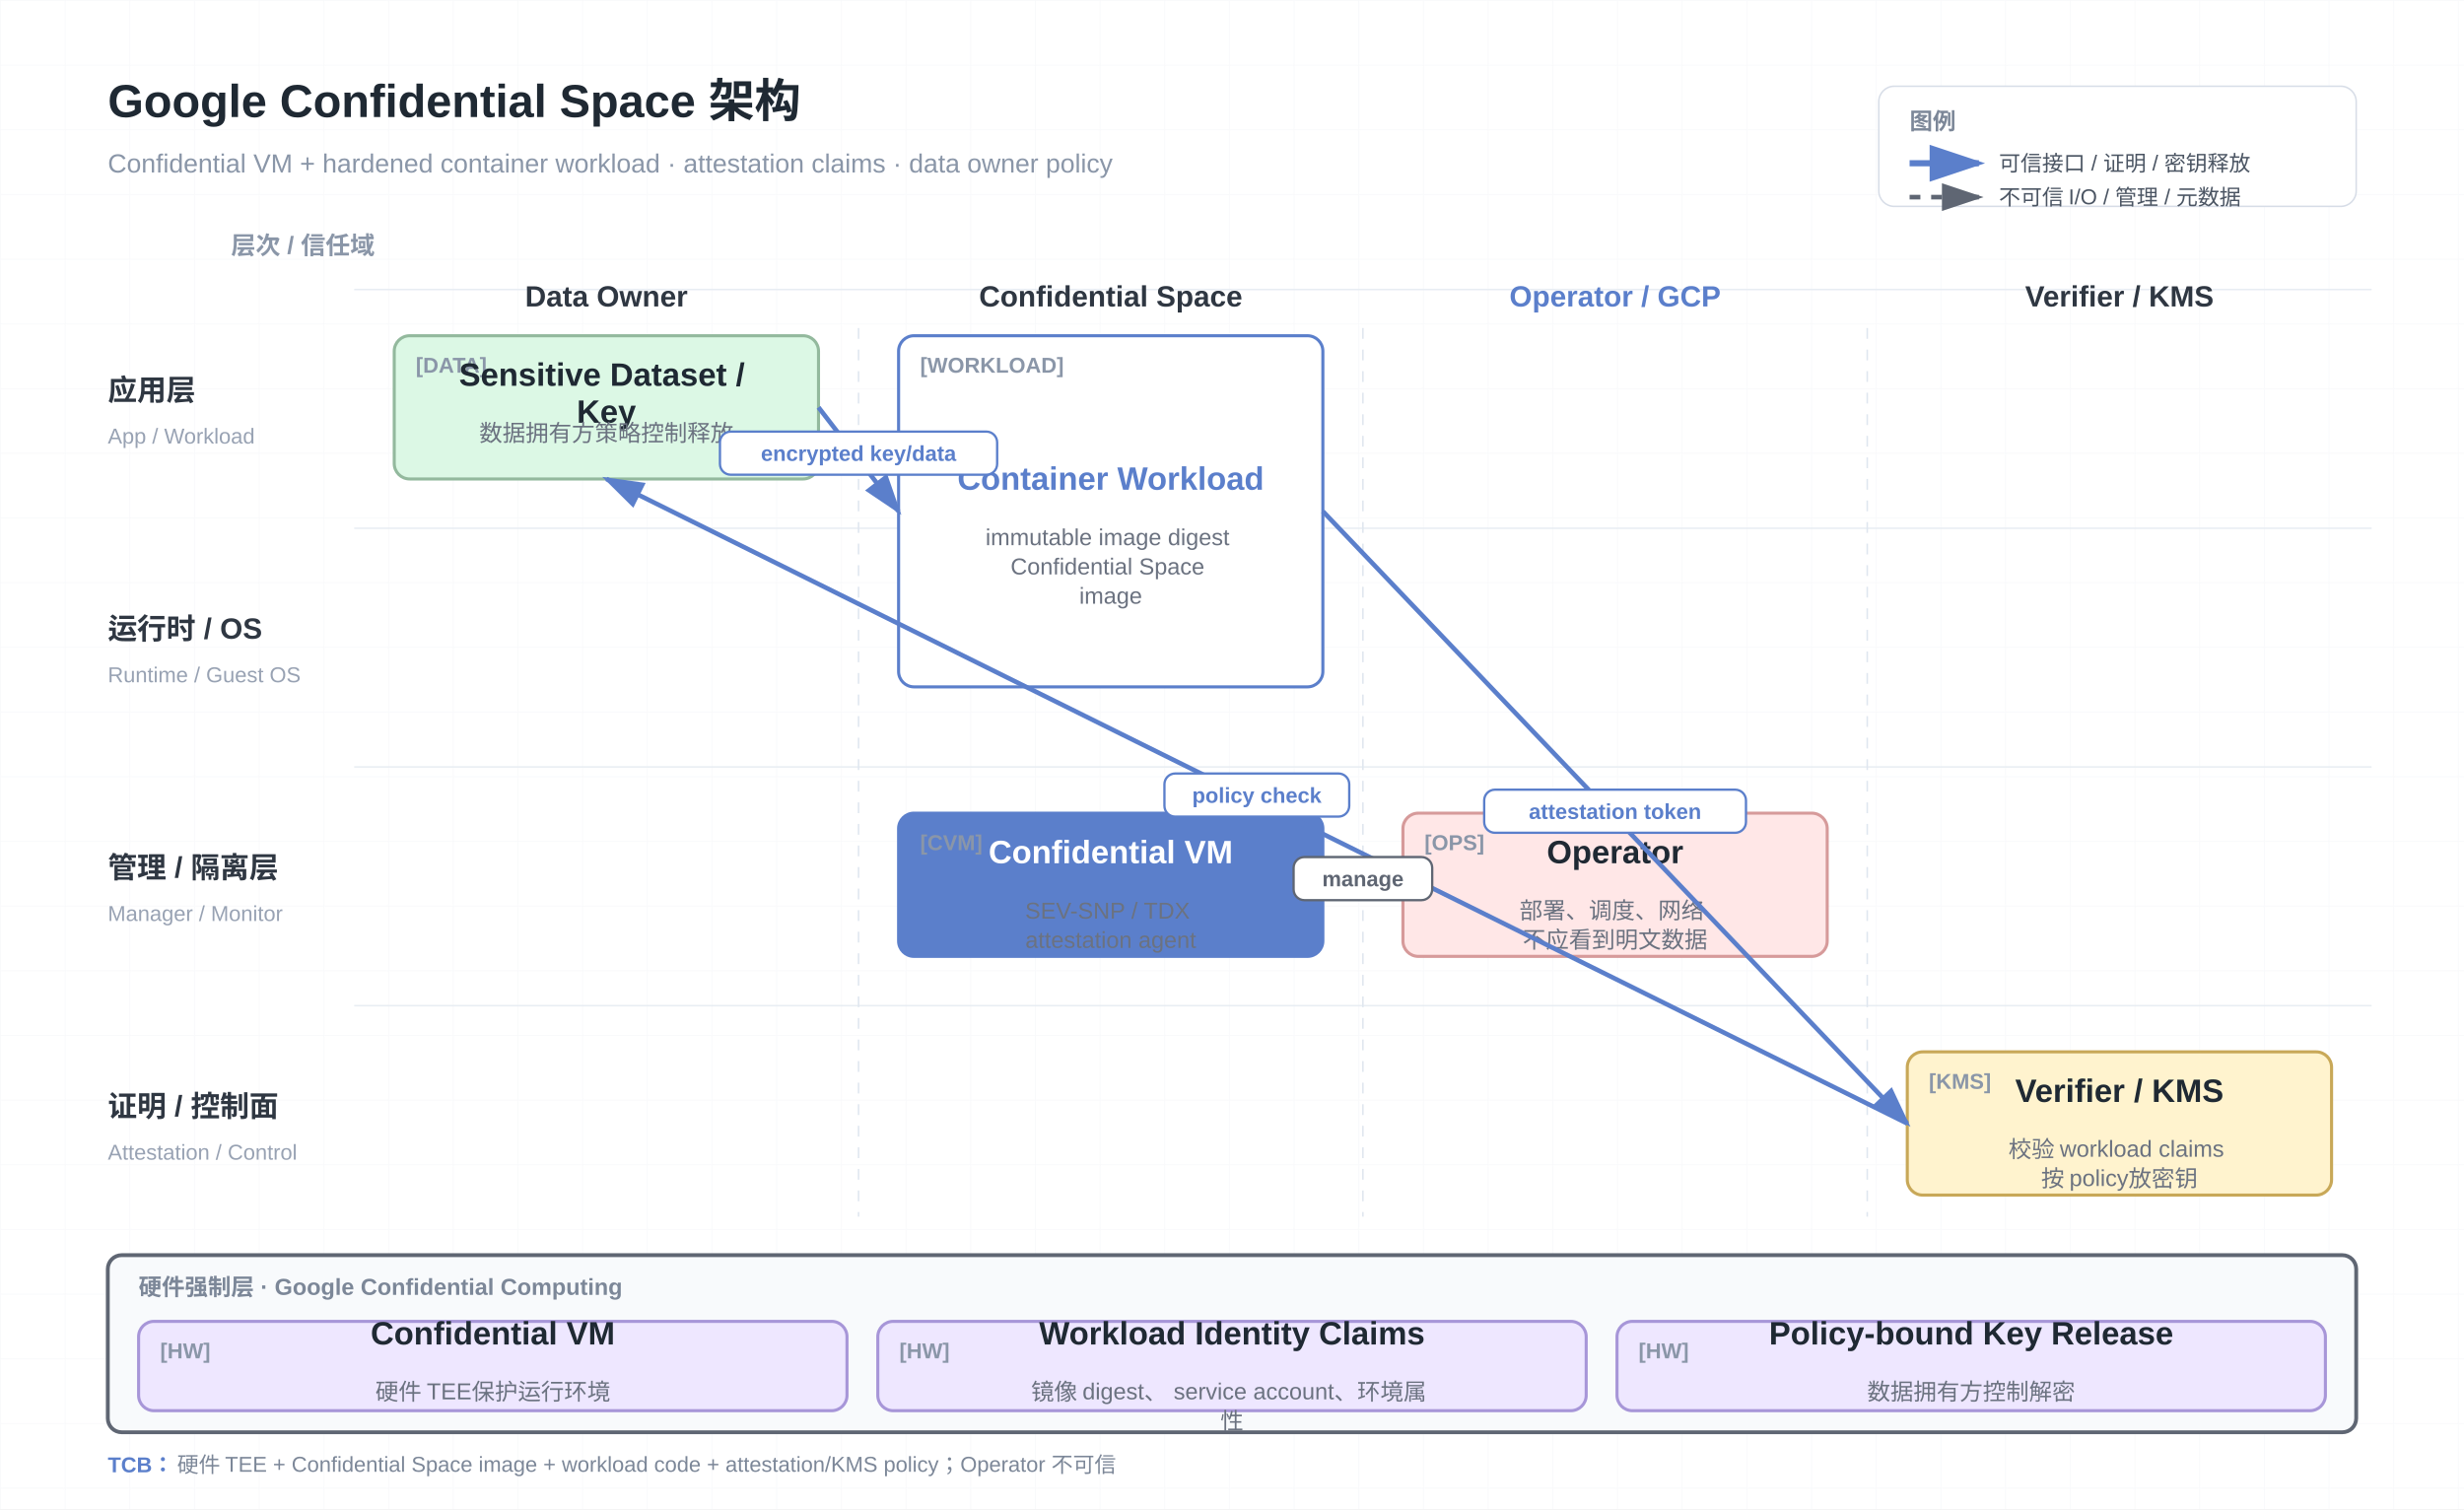
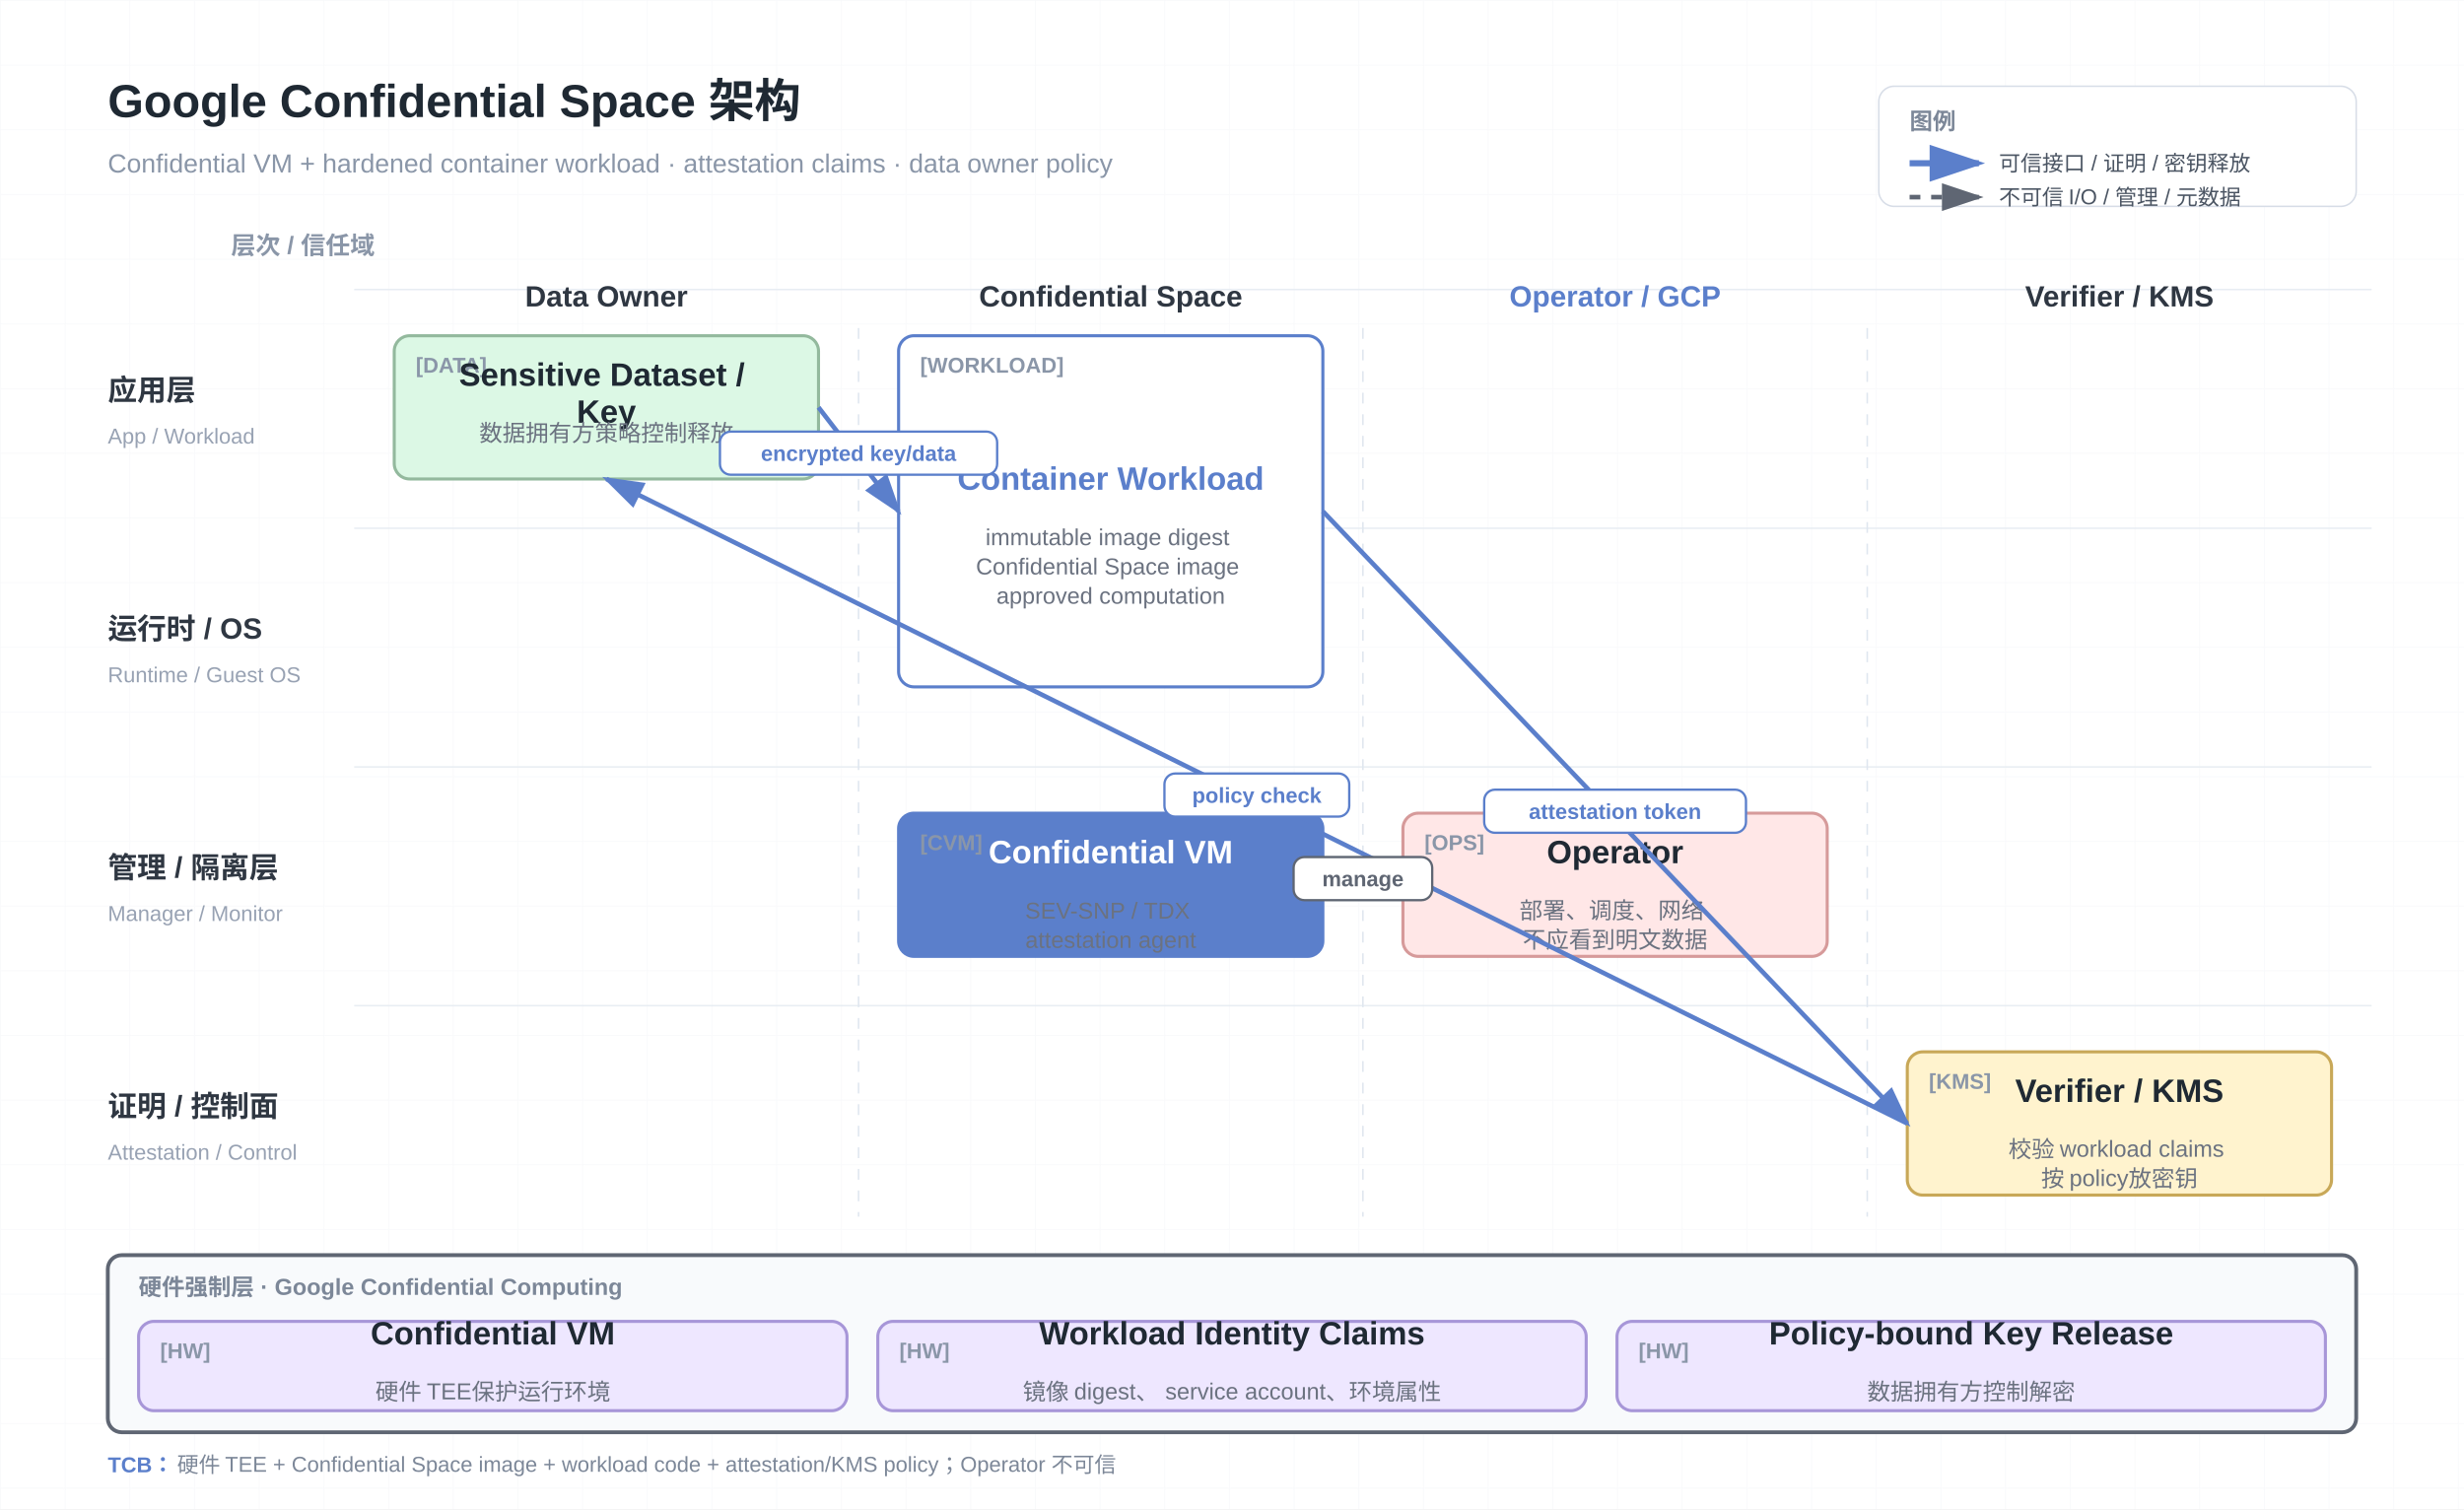
<svg xmlns="http://www.w3.org/2000/svg" width="1600" height="980" viewBox="0 0 1600 980">
  <defs>
    <marker id="arrowBlue" markerWidth="10" markerHeight="10" refX="8" refY="3" orient="auto" markerUnits="strokeWidth">
      <path d="M0,0 L0,6 L9,3 z" fill="#5b7fcb" />
    </marker>
    <marker id="arrowGray" markerWidth="10" markerHeight="10" refX="8" refY="3" orient="auto" markerUnits="strokeWidth">
      <path d="M0,0 L0,6 L9,3 z" fill="#5f6673" />
    </marker>
    <pattern id="grid" width="42" height="42" patternUnits="userSpaceOnUse">
      <path d="M42 0H0V42" fill="none" stroke="#f2f4f7" stroke-width="1" />
    </pattern>
  </defs>
  <rect width="1600" height="980" fill="#ffffff" />
  <rect width="1600" height="980" fill="url(#grid)" opacity="0.55" />
  <style>text{font-family:-apple-system,BlinkMacSystemFont,'Segoe UI','PingFang SC','Microsoft YaHei',Arial,sans-serif;}</style>
  <text x="70" y="76" font-size="30" font-weight="800" fill="#1f2933">Google Confidential Space 架构</text>
  <text x="70" y="112" font-size="17" fill="#8a96a8">Confidential VM + hardened container workload · attestation claims · data owner policy</text>
  <rect x="1220" y="56" width="310" height="78" rx="10" fill="#ffffff" stroke="#d7dde7" />
  <text x="1240" y="84" font-size="15" fill="#7c8798" font-weight="700">图例</text>
  <line x1="1240" y1="106" x2="1285" y2="106" stroke="#5b7fcb" stroke-width="4" marker-end="url(#arrowBlue)" />
  <text x="1298" y="111" font-size="14" fill="#4b5563">可信接口 / 证明 / 密钥释放</text>
  <line x1="1240" y1="128" x2="1285" y2="128" stroke="#5f6673" stroke-width="3" stroke-dasharray="7 7" marker-end="url(#arrowGray)" />
  <text x="1298" y="133" font-size="14" fill="#4b5563">不可信 I/O / 管理 / 元数据</text>
  <text x="150" y="165" font-size="16" fill="#8a96a8" font-weight="700">层次 / 信任域</text>
  <line x1="230" y1="188" x2="1540" y2="188" stroke="#e8edf3" />
  <text x="70" y="260" text-anchor="start" font-size="19" font-weight="800" fill="#2f3742">
    <tspan x="70" dy="0">应用层</tspan>
  </text>
  <text x="70" y="288" text-anchor="start" font-size="14" font-weight="500" fill="#98a2b3">
    <tspan x="70" dy="0">App / Workload</tspan>
  </text>
  <line x1="230" y1="343" x2="1540" y2="343" stroke="#e8edf3" />
  <text x="70" y="415" text-anchor="start" font-size="19" font-weight="800" fill="#2f3742">
    <tspan x="70" dy="0">运行时 / OS</tspan>
  </text>
  <text x="70" y="443" text-anchor="start" font-size="14" font-weight="500" fill="#98a2b3">
    <tspan x="70" dy="0">Runtime / Guest OS</tspan>
  </text>
  <line x1="230" y1="498" x2="1540" y2="498" stroke="#e8edf3" />
  <text x="70" y="570" text-anchor="start" font-size="19" font-weight="800" fill="#2f3742">
    <tspan x="70" dy="0">管理 / 隔离层</tspan>
  </text>
  <text x="70" y="598" text-anchor="start" font-size="14" font-weight="500" fill="#98a2b3">
    <tspan x="70" dy="0">Manager / Monitor</tspan>
  </text>
  <line x1="230" y1="653" x2="1540" y2="653" stroke="#e8edf3" />
  <text x="70" y="725" text-anchor="start" font-size="19" font-weight="800" fill="#2f3742">
    <tspan x="70" dy="0">证明 / 控制面</tspan>
  </text>
  <text x="70" y="753" text-anchor="start" font-size="14" font-weight="500" fill="#98a2b3">
    <tspan x="70" dy="0">Attestation / Control</tspan>
  </text>
  <text x="393.75" y="199" text-anchor="middle" font-size="19" font-weight="800" fill="#2f3742">Data Owner</text>
  <text x="721.25" y="199" text-anchor="middle" font-size="19" font-weight="800" fill="#2f3742">Confidential Space</text>
  <line x1="557.5" y1="213" x2="557.5" y2="790" stroke="#dfe6ef" stroke-width="1" stroke-dasharray="7 7" />
  <text x="1048.75" y="199" text-anchor="middle" font-size="19" font-weight="800" fill="#5b7fcb">Operator / GCP</text>
  <line x1="885.0" y1="213" x2="885.0" y2="790" stroke="#dfe6ef" stroke-width="1" stroke-dasharray="7 7" />
  <text x="1376.25" y="199" text-anchor="middle" font-size="19" font-weight="800" fill="#2f3742">Verifier / KMS</text>
  <line x1="1212.5" y1="213" x2="1212.5" y2="790" stroke="#dfe6ef" stroke-width="1" stroke-dasharray="7 7" />
  <rect x="256.0" y="218" width="275.5" height="93" rx="10" fill="#dcf8e5" stroke="#93b99d" stroke-width="2" />
  <text x="270.0" y="242" font-size="14" fill="#8a96a8" font-weight="600">[DATA]</text>
  <text x="393.75" y="250.5" text-anchor="middle" font-size="21" font-weight="700" fill="#1f2933">
    <tspan x="393.75" dy="0">Sensitive Dataset /</tspan>
    <tspan x="393.75" dy="24">Key</tspan>
  </text>
  <text x="393.75" y="286.5" text-anchor="middle" font-size="15" font-weight="500" fill="#6b7280">
    <tspan x="393.75" dy="0">数据拥有方策略控制释放</tspan>
  </text>
  <rect x="583.5" y="218" width="275.5" height="228" rx="10" fill="#ffffff" stroke="#5b7fcb" stroke-width="2" />
  <text x="597.5" y="242" font-size="14" fill="#8a96a8" font-weight="600">[WORKLOAD]</text>
  <text x="721.25" y="318.0" text-anchor="middle" font-size="21" font-weight="700" fill="#5b7fcb">
    <tspan x="721.25" dy="0">Container Workload</tspan>
  </text>
  <text x="721.25" y="354.0" text-anchor="middle" font-size="15" font-weight="500" fill="#6b7280">
    <tspan x="721.25" dy="0">immutable image digest</tspan>
-     <tspan x="721.25" dy="19">Confidential Space</tspan>
-     <tspan x="721.25" dy="19">image</tspan>
+     <tspan x="721.25" dy="19">Confidential Space image</tspan>
+     <tspan x="721.25" dy="19">approved computation</tspan>
  </text>
  <rect x="583.5" y="528" width="275.5" height="93" rx="10" fill="#5b7fcb" stroke="#5b7fcb" stroke-width="2" />
  <text x="597.5" y="552" font-size="14" fill="#8a96a8" font-weight="600">[CVM]</text>
  <text x="721.25" y="560.5" text-anchor="middle" font-size="21" font-weight="700" fill="#ffffff">
    <tspan x="721.25" dy="0">Confidential VM</tspan>
  </text>
  <text x="721.25" y="596.5" text-anchor="middle" font-size="15" font-weight="500" fill="#6b7280">
    <tspan x="721.25" dy="0">SEV-SNP / TDX</tspan>
    <tspan x="721.25" dy="19">attestation agent</tspan>
  </text>
  <rect x="911.0" y="528" width="275.5" height="93" rx="10" fill="#ffe7e7" stroke="#d69a9a" stroke-width="2" />
  <text x="925.0" y="552" font-size="14" fill="#8a96a8" font-weight="600">[OPS]</text>
  <text x="1048.75" y="560.5" text-anchor="middle" font-size="21" font-weight="700" fill="#1f2933">
    <tspan x="1048.75" dy="0">Operator</tspan>
  </text>
  <text x="1048.75" y="596.5" text-anchor="middle" font-size="15" font-weight="500" fill="#6b7280">
    <tspan x="1048.75" dy="0">部署、调度、网络</tspan>
    <tspan x="1048.75" dy="19">不应看到明文数据</tspan>
  </text>
  <rect x="1238.5" y="683" width="275.5" height="93" rx="10" fill="#fff3ce" stroke="#c8a858" stroke-width="2" />
  <text x="1252.5" y="707" font-size="14" fill="#8a96a8" font-weight="600">[KMS]</text>
  <text x="1376.25" y="715.5" text-anchor="middle" font-size="21" font-weight="700" fill="#1f2933">
    <tspan x="1376.25" dy="0">Verifier / KMS</tspan>
  </text>
  <text x="1376.25" y="751.5" text-anchor="middle" font-size="15" font-weight="500" fill="#6b7280">
    <tspan x="1376.25" dy="0">校验 workload claims</tspan>
    <tspan x="1376.25" dy="19">按 policy放密钥</tspan>
  </text>
  <line x1="859.0" y1="332.0" x2="1238.5" y2="729.5" stroke="#5b7fcb" stroke-width="3" marker-end="url(#arrowBlue)" />
  <rect x="963.75" y="512.75" width="170" height="28" rx="7" fill="white" stroke="#5b7fcb" stroke-width="1.5" />
  <text x="1048.75" y="531.75" text-anchor="middle" font-size="14" fill="#5b7fcb" font-weight="700">attestation token</text>
  <line x1="1238.5" y1="729.5" x2="393.75" y2="311" stroke="#5b7fcb" stroke-width="3" marker-end="url(#arrowBlue)" />
  <rect x="756.125" y="502.25" width="120" height="28" rx="7" fill="white" stroke="#5b7fcb" stroke-width="1.5" />
  <text x="816.125" y="521.25" text-anchor="middle" font-size="14" fill="#5b7fcb" font-weight="700">policy check</text>
  <line x1="531.5" y1="264.5" x2="583.5" y2="332.0" stroke="#5b7fcb" stroke-width="3" marker-end="url(#arrowBlue)" />
  <rect x="467.5" y="280.25" width="180" height="28" rx="7" fill="white" stroke="#5b7fcb" stroke-width="1.5" />
  <text x="557.5" y="299.25" text-anchor="middle" font-size="14" fill="#5b7fcb" font-weight="700">encrypted key/data</text>
  <line x1="911.0" y1="574.5" x2="859.0" y2="574.5" stroke="#5f6673" stroke-width="3" stroke-dasharray="8 8" marker-end="url(#arrowGray)" />
  <rect x="840.0" y="556.5" width="90" height="28" rx="7" fill="white" stroke="#5f6673" stroke-width="1.5" />
  <text x="885.0" y="575.5" text-anchor="middle" font-size="14" fill="#5f6673" font-weight="700">manage</text>
  <rect x="70" y="815" width="1460" height="115" rx="9" fill="#f8fafc" stroke="#5f6673" stroke-width="2.5" />
  <text x="90" y="841" font-size="15" fill="#7c8798" font-weight="800">硬件强制层 · Google Confidential Computing</text>
  <rect x="90.0" y="858" width="460.0" height="58" rx="10" fill="#eee7ff" stroke="#a796d8" stroke-width="2" />
  <text x="104.0" y="882" font-size="14" fill="#8a96a8" font-weight="600">[HW]</text>
  <text x="320.0" y="873.0" text-anchor="middle" font-size="21" font-weight="700" fill="#1f2933">
    <tspan x="320.0" dy="0">Confidential VM</tspan>
  </text>
  <text x="320.0" y="909.0" text-anchor="middle" font-size="15" font-weight="500" fill="#6b7280">
    <tspan x="320.0" dy="0">硬件 TEE保护运行环境</tspan>
  </text>
  <rect x="570.0" y="858" width="460.0" height="58" rx="10" fill="#eee7ff" stroke="#a796d8" stroke-width="2" />
  <text x="584.0" y="882" font-size="14" fill="#8a96a8" font-weight="600">[HW]</text>
  <text x="800.0" y="873.0" text-anchor="middle" font-size="21" font-weight="700" fill="#1f2933">
    <tspan x="800.0" dy="0">Workload Identity Claims</tspan>
  </text>
  <text x="800.0" y="909.0" text-anchor="middle" font-size="15" font-weight="500" fill="#6b7280">
-     <tspan x="800.0" dy="0">镜像 digest、 service account、环境属</tspan>
-     <tspan x="800.0" dy="19">性</tspan>
+     <tspan x="800.0" dy="0">镜像 digest、 service account、环境属性</tspan>
  </text>
  <rect x="1050.0" y="858" width="460.0" height="58" rx="10" fill="#eee7ff" stroke="#a796d8" stroke-width="2" />
  <text x="1064.0" y="882" font-size="14" fill="#8a96a8" font-weight="600">[HW]</text>
  <text x="1280.0" y="873.0" text-anchor="middle" font-size="21" font-weight="700" fill="#1f2933">
    <tspan x="1280.0" dy="0">Policy-bound Key Release</tspan>
  </text>
  <text x="1280.0" y="909.0" text-anchor="middle" font-size="15" font-weight="500" fill="#6b7280">
    <tspan x="1280.0" dy="0">数据拥有方控制解密</tspan>
  </text>
  <text x="70" y="956" font-size="14" fill="#5b7fcb" font-weight="800">TCB：</text>
  <text x="115" y="956" font-size="14" fill="#7c8798">硬件 TEE + Confidential Space image + workload code + attestation/KMS policy；Operator 不可信</text>
</svg>
